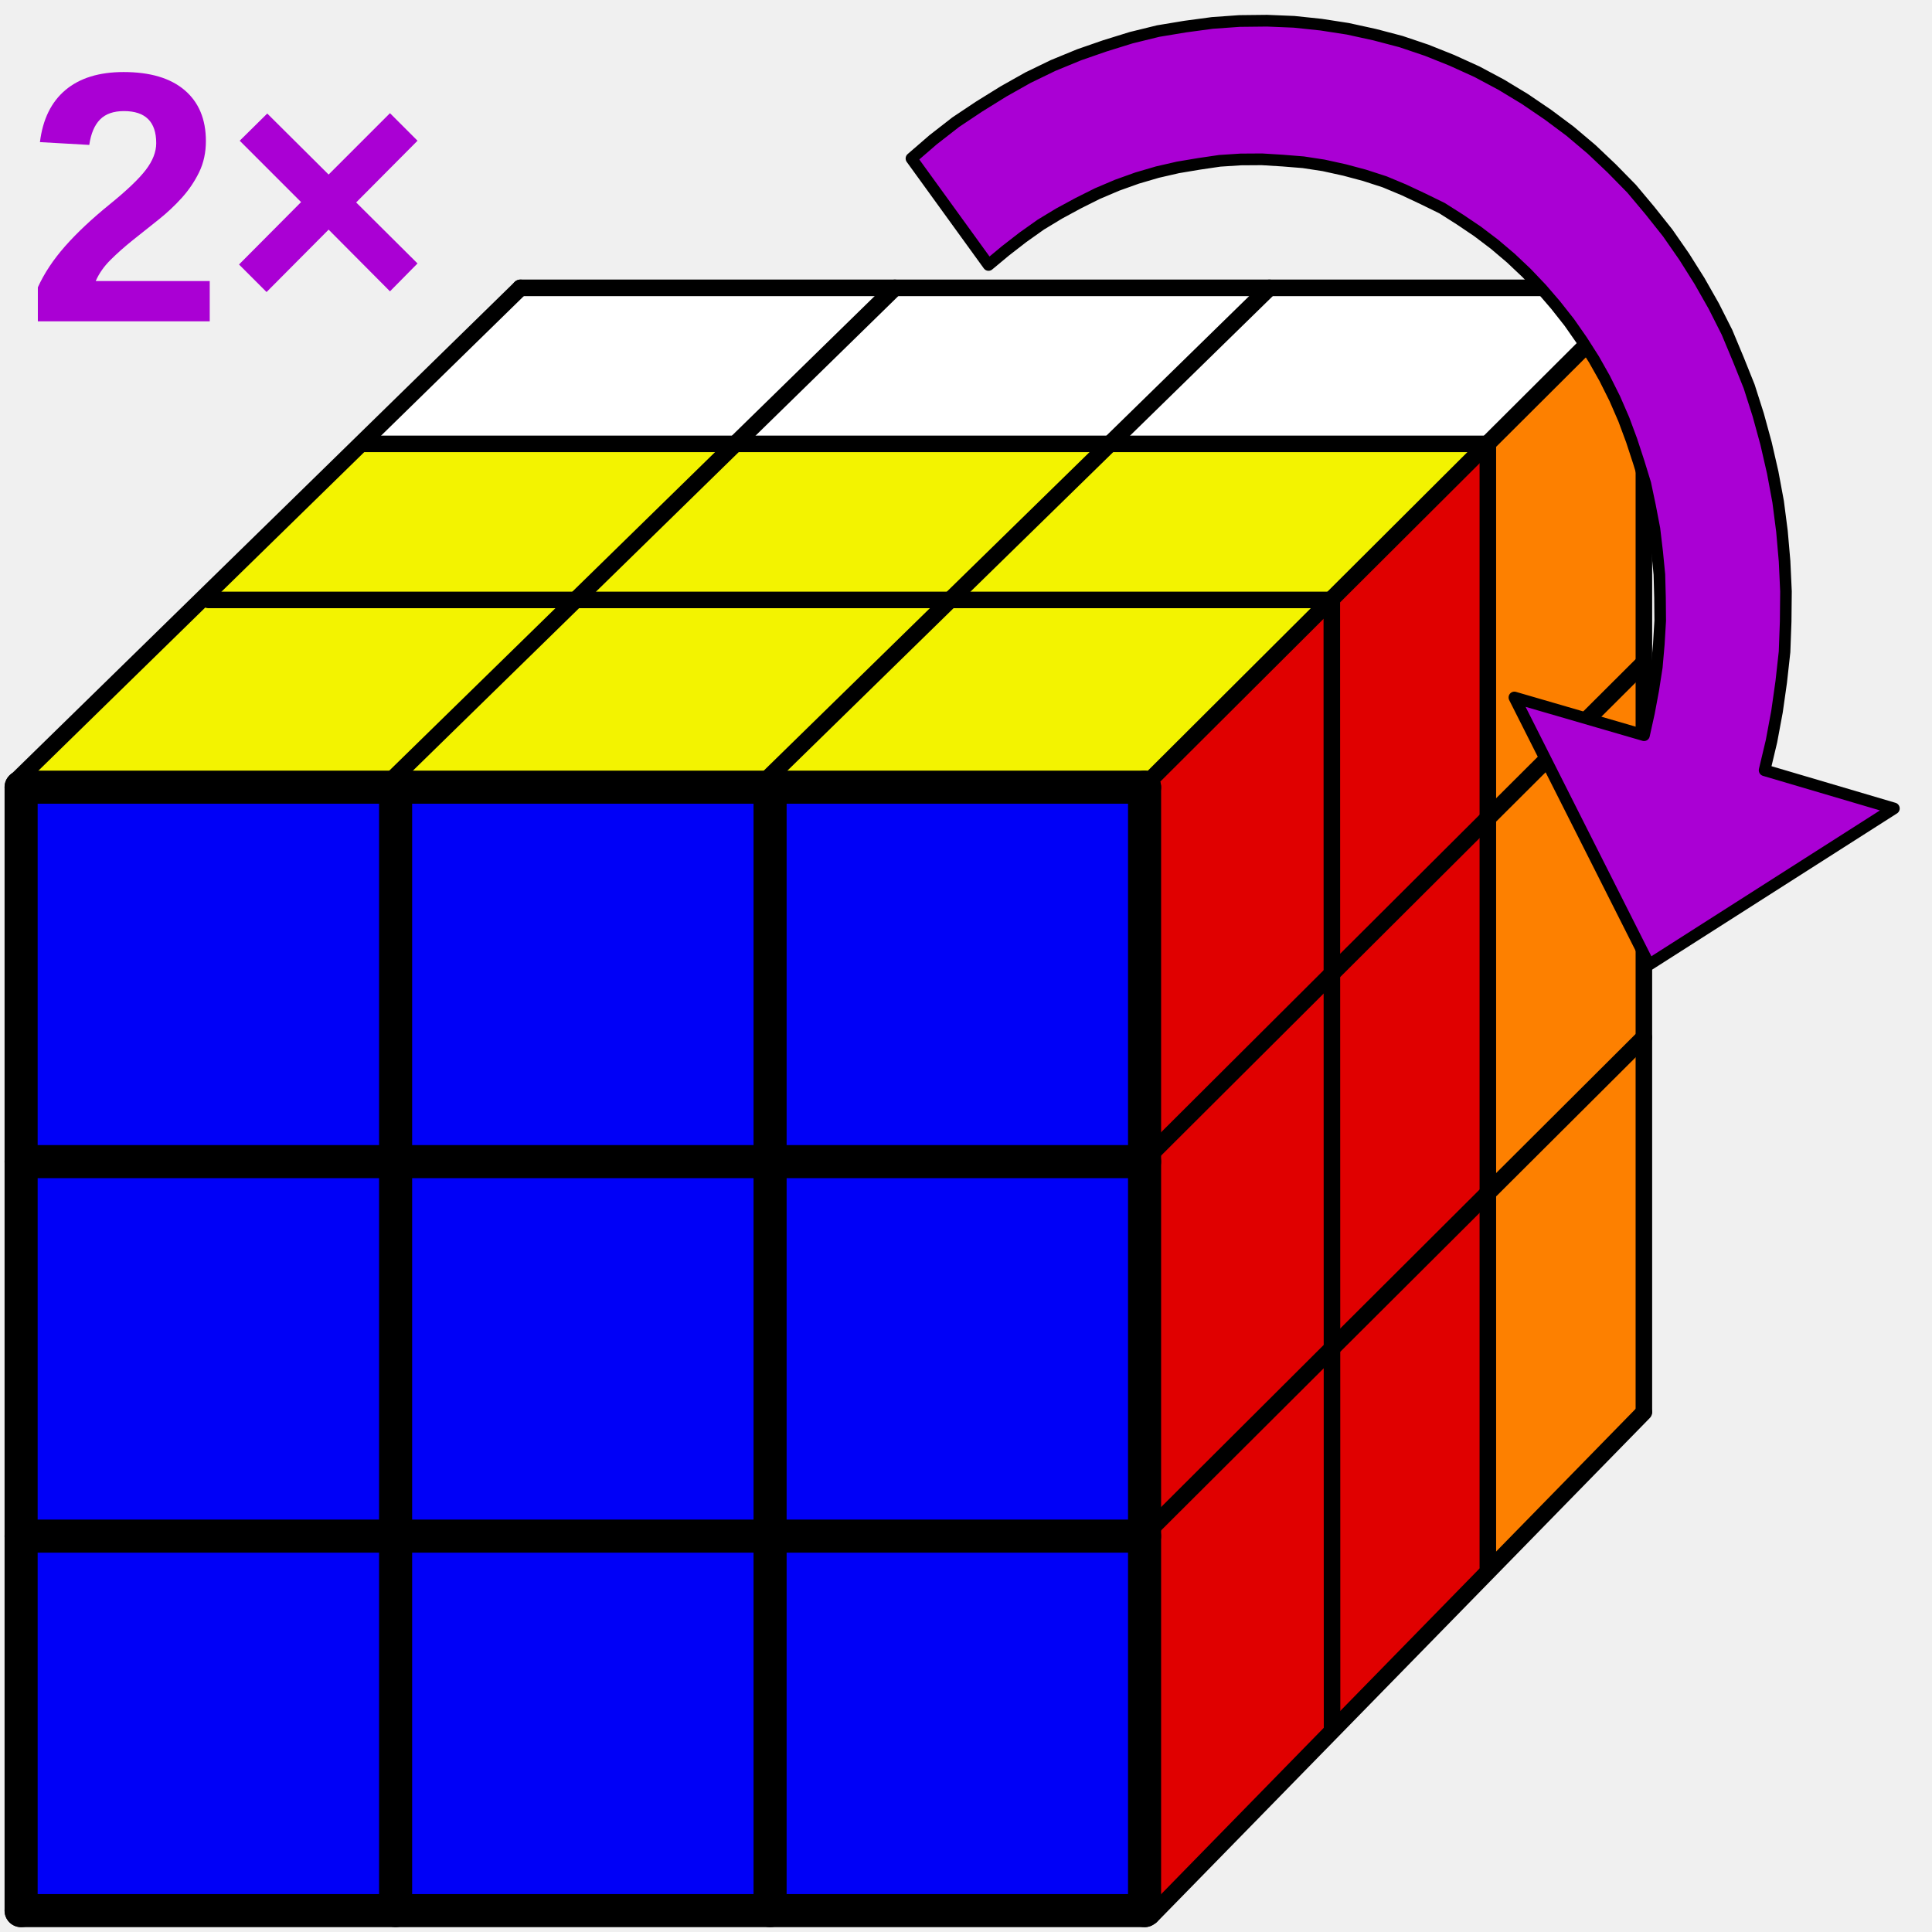
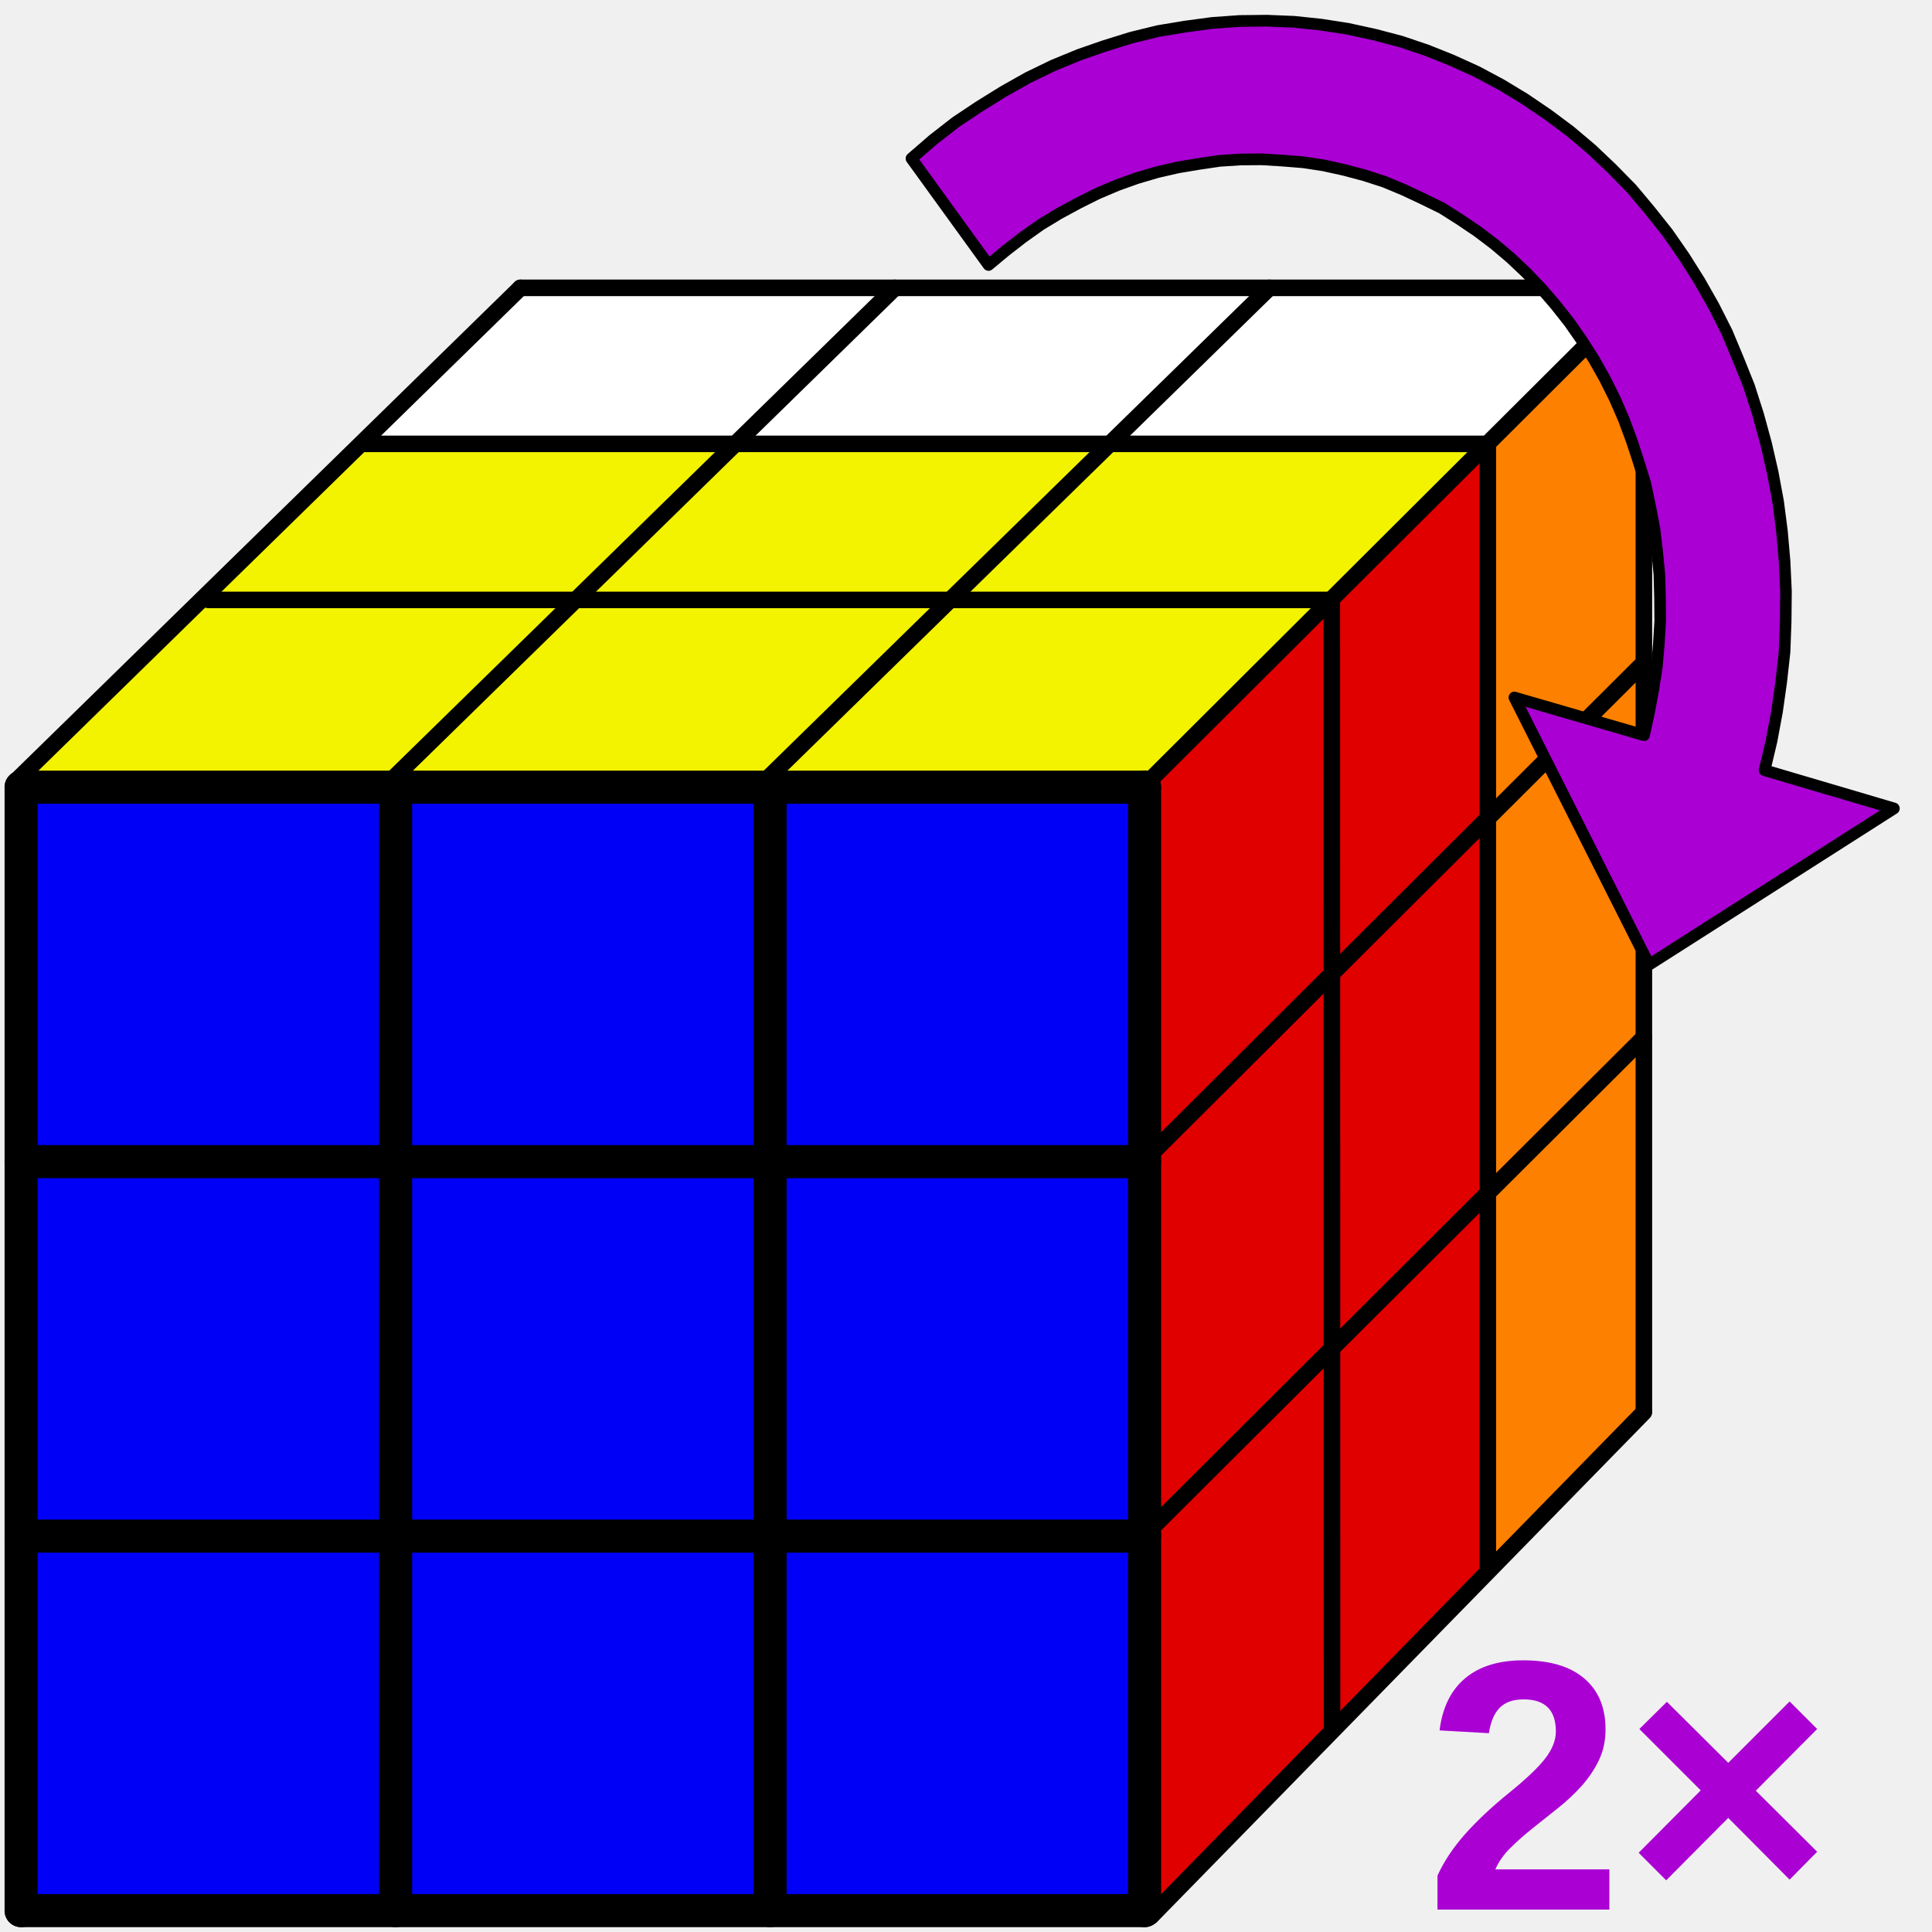
<svg xmlns="http://www.w3.org/2000/svg" width="42mm" height="42mm" fill-rule="evenodd" stroke-linejoin="round" stroke-width="28.222" preserveAspectRatio="xMidYMid" version="1.2" viewBox="0 0 6190.9 6190.9">
  <defs class="ClipPathGroup">
    <clipPath id="presentation_clip_path">
      <rect width="6e3" height="6e3" />
    </clipPath>
  </defs>
  <defs class="TextShapeIndex" />
  <defs class="EmbeddedBulletChars" />
  <path d="m5264.7 4530.5-485.95 471.9-2.247-1191.6 493.81-474.15z" fill="#fd8000" stroke-width="439.82" />
  <g fill="#e00000" stroke-width="439.82">
    <path d="m4758.8 5048.1-474.71 474.15-10.112-1206.2 480.33-475.27z" />
    <path d="m4265.8 5552.9-561.23 551.68-5.618-1212.9 554.49-546.06z" />
    <path d="m4257.6 4327-560.1 557.3-8.989-1192.7 566.85-552.8z" />
    <path d="m4756.6 3827.8-476.96 477.52v-1193.8l473.59-461.79z" />
  </g>
  <g>
    <path d="m5271.1 3326.2-491.57 473.03-7.865-1189.3 498.31-473.03z" fill="#fd8000" stroke-width="439.82" />
    <path d="m5272.1 2136.1-490.44 458.42-10.112-1171.4 481.45-470.78z" fill="#fd8000" stroke-width="439.82" />
    <path d="m4762.9 2631.4-481.45 457.3-3.371-1178.1 478.08-470.78z" fill="#e00000" stroke-width="439.82" />
    <path d="m4267.1 3126.4-574.71 548.31-3.371-1180.4 565.72-550.55z" fill="#e00000" stroke-width="439.82" />
  </g>
  <g fill="#f3f300">
    <path d="m3697 2489.8-1220.3 7.945 576.8-572.03 1191.7 9.534z" stroke-width="439.82" />
    <g stroke-width="439.82">
      <path d="m2453.7 2500.4-1159.2-12.11 545.02-552.97 1194.9-6.356z" />
      <path d="m1262.7 2481.9-1177.4 1.589 552.97-559.32 1175.8 11.123z" />
      <path d="m3053.5 1922.6-1201.3-1.589 506.89-498.94 1174.3 14.301z" />
      <path d="m1852.2 1921-1196.5-15.89 491-481.46 1191.7 7.945z" />
      <path d="m4267.7 1922.4-1198.3-6.144 463.98-479.87 1234.3-13.983z" />
    </g>
  </g>
  <g fill="#fff" stroke-width="439.82">
    <path d="m4767.7 1422.4-1210.5-0.318 494.17-503.71 1194.9 4.767z" />
    <path d="m3557.2 1422-1172.7-6.356 465.57-495.76 1201.3-1.589z" />
    <path d="m2359.1 1422-1191.4 0.318 500-500 1182.4-2.437z" />
  </g>
  <g fill="#0000f7">
    <path d="m3649.3 6114.3-1172.7-7.945-3.178-1171.1 1180.2-1.924z" stroke-width="439.82" />
    <g stroke-width="439.82">
      <path d="m2449.6 6100-1164.7-4.767 1.589-1164.7 1166.3-1.589z" />
      <path d="m2452.8 4903.5-1167.9-3.178-1.589-1155.2 1164.7-11.123z" />
      <path d="m3643 4897.1-1156.8-1.589v-1160l1167.5-3.241z" />
      <path d="m3647.7 3697.5-1164.7 1.589v-1166.3l1170.6-1.381z" />
      <path d="m2462.4 3713.4-1183.8-1.589 1.589-1172.7 1187.5-16.737z" />
      <path d="m1260.3 3708.6-1178.1-13.483 5.681-1150.3 1179.8-22.472z" />
      <path d="m1257.9 4897.1-1182.3-1.801 6.462-1158.2 1164.7 3.178z" />
      <path d="m1248.4 6092.1h-1167.9l4.767-1153.6 1167.9-4.767z" />
    </g>
  </g>
  <g transform="translate(0 -2023.7)">
    <g class="Master_Slide" />
  </g>
  <g class="SlideGroup" transform="translate(-32.348 222.36)">
    <g class="Slide" clip-path="url(#presentation_clip_path)">
      <g class="Page">
        <g class="Group">
          <g class="com.sun.star.drawing.LineShape">
            <g fill="none">
              <rect class="BoundingBox" x="47" y="2247" width="107" height="3707" />
              <path d="m100 5900v-3600" stroke="#000" stroke-linecap="round" stroke-linejoin="miter" stroke-width="106" />
            </g>
          </g>
          <g class="com.sun.star.drawing.LineShape">
            <g fill="none">
              <rect class="BoundingBox" x="47" y="5847" width="3707" height="107" />
              <path d="m100 5900h3600" stroke="#000" stroke-linecap="round" stroke-linejoin="miter" stroke-width="106" />
            </g>
          </g>
          <g class="com.sun.star.drawing.LineShape">
            <g fill="none">
              <rect class="BoundingBox" x="3647" y="2247" width="107" height="3707" />
              <path d="m3700 5900v-3600" stroke="#000" stroke-linecap="round" stroke-linejoin="miter" stroke-width="106" />
            </g>
          </g>
          <g class="com.sun.star.drawing.LineShape">
            <g fill="none">
              <rect class="BoundingBox" x="47" y="2247" width="3707" height="107" />
              <path d="m100 2300h3600" stroke="#000" stroke-linecap="round" stroke-linejoin="miter" stroke-width="106" />
            </g>
          </g>
          <g class="com.sun.star.drawing.LineShape">
            <g fill="none">
              <rect class="BoundingBox" x="1247" y="2247" width="107" height="3707" />
              <path d="m1300 5900v-3600" stroke="#000" stroke-linecap="round" stroke-linejoin="miter" stroke-width="106" />
            </g>
          </g>
          <g class="com.sun.star.drawing.LineShape">
            <g fill="none">
              <rect class="BoundingBox" x="2447" y="2247" width="107" height="3707" />
              <path d="m2500 5900v-3600" stroke="#000" stroke-linecap="round" stroke-linejoin="miter" stroke-width="106" />
            </g>
          </g>
          <g class="com.sun.star.drawing.LineShape">
            <g fill="none">
              <rect class="BoundingBox" x="47" y="3447" width="3707" height="107" />
              <path d="m100 3500h3600" stroke="#000" stroke-linecap="round" stroke-linejoin="miter" stroke-width="106" />
            </g>
          </g>
          <g class="com.sun.star.drawing.LineShape">
            <g fill="none">
              <rect class="BoundingBox" x="47" y="4647" width="3707" height="107" />
              <path d="m100 4700h3600" stroke="#000" stroke-linecap="round" stroke-linejoin="miter" stroke-width="106" />
            </g>
          </g>
          <g class="com.sun.star.drawing.LineShape">
            <g fill="none">
              <rect class="BoundingBox" x="673" y="1673" width="3655" height="55" />
              <path d="m700 1700h3600" stroke="#000" stroke-linecap="round" stroke-linejoin="miter" stroke-width="53" />
            </g>
          </g>
          <g class="com.sun.star.drawing.LineShape">
            <g fill="none">
              <rect class="BoundingBox" x="1173" y="1173" width="3655" height="55" />
              <path d="m1200 1200h3600" stroke="#000" stroke-linecap="round" stroke-linejoin="miter" stroke-width="53" />
            </g>
          </g>
          <g class="com.sun.star.drawing.LineShape">
            <g fill="none">
              <rect class="BoundingBox" x="1673" y="673" width="3655" height="55" />
              <path d="m1700 700h3600" stroke="#000" stroke-linecap="round" stroke-linejoin="miter" stroke-width="53" />
            </g>
          </g>
          <g class="com.sun.star.drawing.LineShape">
            <g fill="none">
              <rect class="BoundingBox" x="4273" y="1673" width="55" height="3655" />
              <path d="m4300.8 5320.7-0.794-3620.7" stroke="#000" stroke-linecap="round" stroke-linejoin="miter" stroke-width="53" />
            </g>
          </g>
          <g class="com.sun.star.drawing.LineShape">
            <g fill="none">
              <rect class="BoundingBox" x="4773" y="1173" width="55" height="3655" />
              <path d="m4800 4800v-3600" stroke="#000" stroke-linecap="round" stroke-linejoin="miter" stroke-width="53" />
            </g>
          </g>
          <g class="com.sun.star.drawing.LineShape">
            <g fill="none">
              <rect class="BoundingBox" x="5273" y="673" width="55" height="3655" />
              <path d="m5300 4300v-3600" stroke="#000" stroke-linecap="round" stroke-linejoin="miter" stroke-width="53" />
            </g>
          </g>
          <g class="com.sun.star.drawing.LineShape">
            <g fill="none">
              <rect class="BoundingBox" x="59" y="673" width="1669" height="1633" />
              <path d="m86 2278 1614-1578" stroke="#000" stroke-linecap="round" stroke-linejoin="miter" stroke-width="53" />
            </g>
          </g>
          <g class="com.sun.star.drawing.LineShape">
            <g fill="none">
              <rect class="BoundingBox" x="1259" y="673" width="1669" height="1633" />
              <path d="m1286 2278 1614-1578" stroke="#000" stroke-linecap="round" stroke-linejoin="miter" stroke-width="53" />
            </g>
          </g>
          <g class="com.sun.star.drawing.LineShape">
            <g fill="none">
              <rect class="BoundingBox" x="2459" y="673" width="1669" height="1633" />
              <path d="m2486 2278 1614-1578" stroke="#000" stroke-linecap="round" stroke-linejoin="miter" stroke-width="53" />
            </g>
          </g>
          <g class="com.sun.star.drawing.LineShape">
            <g fill="none">
              <rect class="BoundingBox" x="3659" y="673" width="1669" height="1664" />
              <path d="m3686 2309 1614-1609" stroke="#000" stroke-linecap="round" stroke-linejoin="miter" stroke-width="53" />
            </g>
          </g>
          <g class="com.sun.star.drawing.LineShape">
            <g fill="none">
              <rect class="BoundingBox" x="3659" y="1874" width="1669" height="1664" />
              <path d="m3686 3510 1614-1609" stroke="#000" stroke-linecap="round" stroke-linejoin="miter" stroke-width="53" />
            </g>
          </g>
          <g class="com.sun.star.drawing.LineShape">
            <g fill="none">
              <rect class="BoundingBox" x="3659" y="3075" width="1669" height="1664" />
              <path d="m3686 4711 1614-1609" stroke="#000" stroke-linecap="round" stroke-linejoin="miter" stroke-width="53" />
            </g>
          </g>
          <g class="com.sun.star.drawing.LineShape">
            <g fill="none">
              <rect class="BoundingBox" x="3694" y="4276" width="1634" height="1670" />
              <path d="m3721 5918 1579-1615" stroke="#000" stroke-linecap="round" stroke-linejoin="miter" stroke-width="53" />
            </g>
          </g>
        </g>
      </g>
    </g>
  </g>
  <g transform="matrix(-.29984 -1.3074 -1.2925 .29642 7855.7 4521.6)" fill-rule="evenodd" stroke-linejoin="round" stroke-width="28.222">
    <g class="Master_Slide" />
    <g class="SlideGroup" transform="translate(31.46 110.11)">
      <g class="com.sun.star.drawing.CustomShape" transform="translate(-961.25 420.24)">
        <g transform="translate(56.127 -795.13)">
          <g transform="translate(-9.3544 729.65)">
            <rect class="BoundingBox" x="1535" y="509" width="3675" height="2109" fill="none" />
            <path d="m2888 1072 50-24 50-22 52-21 52-17 54-16 54-12 54-11 54-7 55-6 55-2 55-1 54 4 54 5 53 7 53 10 53 13 50 15 50 18 49 20 48 23 45 24 45 27 43 29 41 31 39 33 37 35 36 36 32 40 31 40 29 41 26 44 23 44 22 47 18 46 15 48 14 48 11 50 8 50 4 51 3 51v51l-3 51-6 51-9 51-12 50-14 51-16 49-20 49-22 48-24 48 289 124 32-61 29-63 24-64 22-65 19-65 15-66 11-67 7-65 5-67 1-67-4-66-6-66-10-65-14-65-17-63-21-62-24-61-28-60-30-58-34-56-37-54-40-53-43-50-46-48-49-46-50-43-54-41-55-37-58-36-60-31-62-30-64-26-65-23-66-20-68-17-69-12-69-11-71-6-71-3h-71l-71 3-71 7-71 10-71 13-70 17-70 19-68 24-67 26-66 29-64 32-158-284-233 661 694 173zm2306 1531zm-3645-1309z" fill="#aa00d4" />
            <path d="m2888 1072 50-24 50-22 52-21 52-17 54-16 54-12 54-11 54-7 55-6 55-2 55-1 54 4 54 5 53 7 53 10 53 13 50 15 50 18 49 20 48 23 45 24 45 27 43 29 41 31 39 33 37 35 36 36 32 40 31 40 29 41 26 44 23 44 22 47 18 46 15 48 14 48 11 50 8 50 4 51 3 51v51l-3 51-6 51-9 51-12 50-14 51-16 49-20 49-22 48-24 48 289 124 32-61 29-63 24-64 22-65 19-65 15-66 11-67 7-65 5-67 1-67-4-66-6-66-10-65-14-65-17-63-21-62-24-61-28-60-30-58-34-56-37-54-40-53-43-50-46-48-49-46-50-43-54-41-55-37-58-36-60-31-62-30-64-26-65-23-66-20-68-17-69-12-69-11-71-6-71-3h-71l-71 3-71 7-71 10-71 13-70 17-70 19-68 24-67 26-66 29-64 32-158-284-233 661 694 173z" fill="none" stroke="#000" stroke-linejoin="round" stroke-width="28" />
          </g>
        </g>
      </g>
    </g>
  </g>
-   <text x="81.63" y="1029.645" fill="#aa00d4" font-family="FontAwesome" font-size="1560px" letter-spacing="0px" stroke-width="1100.7" word-spacing="0px" style="line-height:1.25" xml:space="preserve">
-     <tspan x="81.63" y="1029.645" fill="#aa00d4" font-family="'Liberation Sans'" font-size="1144px" font-weight="bold" stroke-width="1100.7">2×</tspan>
+   <text x="4566.63" y="6119.145" fill="#aa00d4" font-family="FontAwesome" font-size="1560px" letter-spacing="0px" stroke-width="1100.7" word-spacing="0px" style="line-height:1.25" xml:space="preserve">
+     <tspan x="4566.63" y="6119.145" fill="#aa00d4" font-family="'Liberation Sans'" font-size="1144px" font-weight="bold" stroke-width="1100.7">2×</tspan>
  </text>
</svg>
